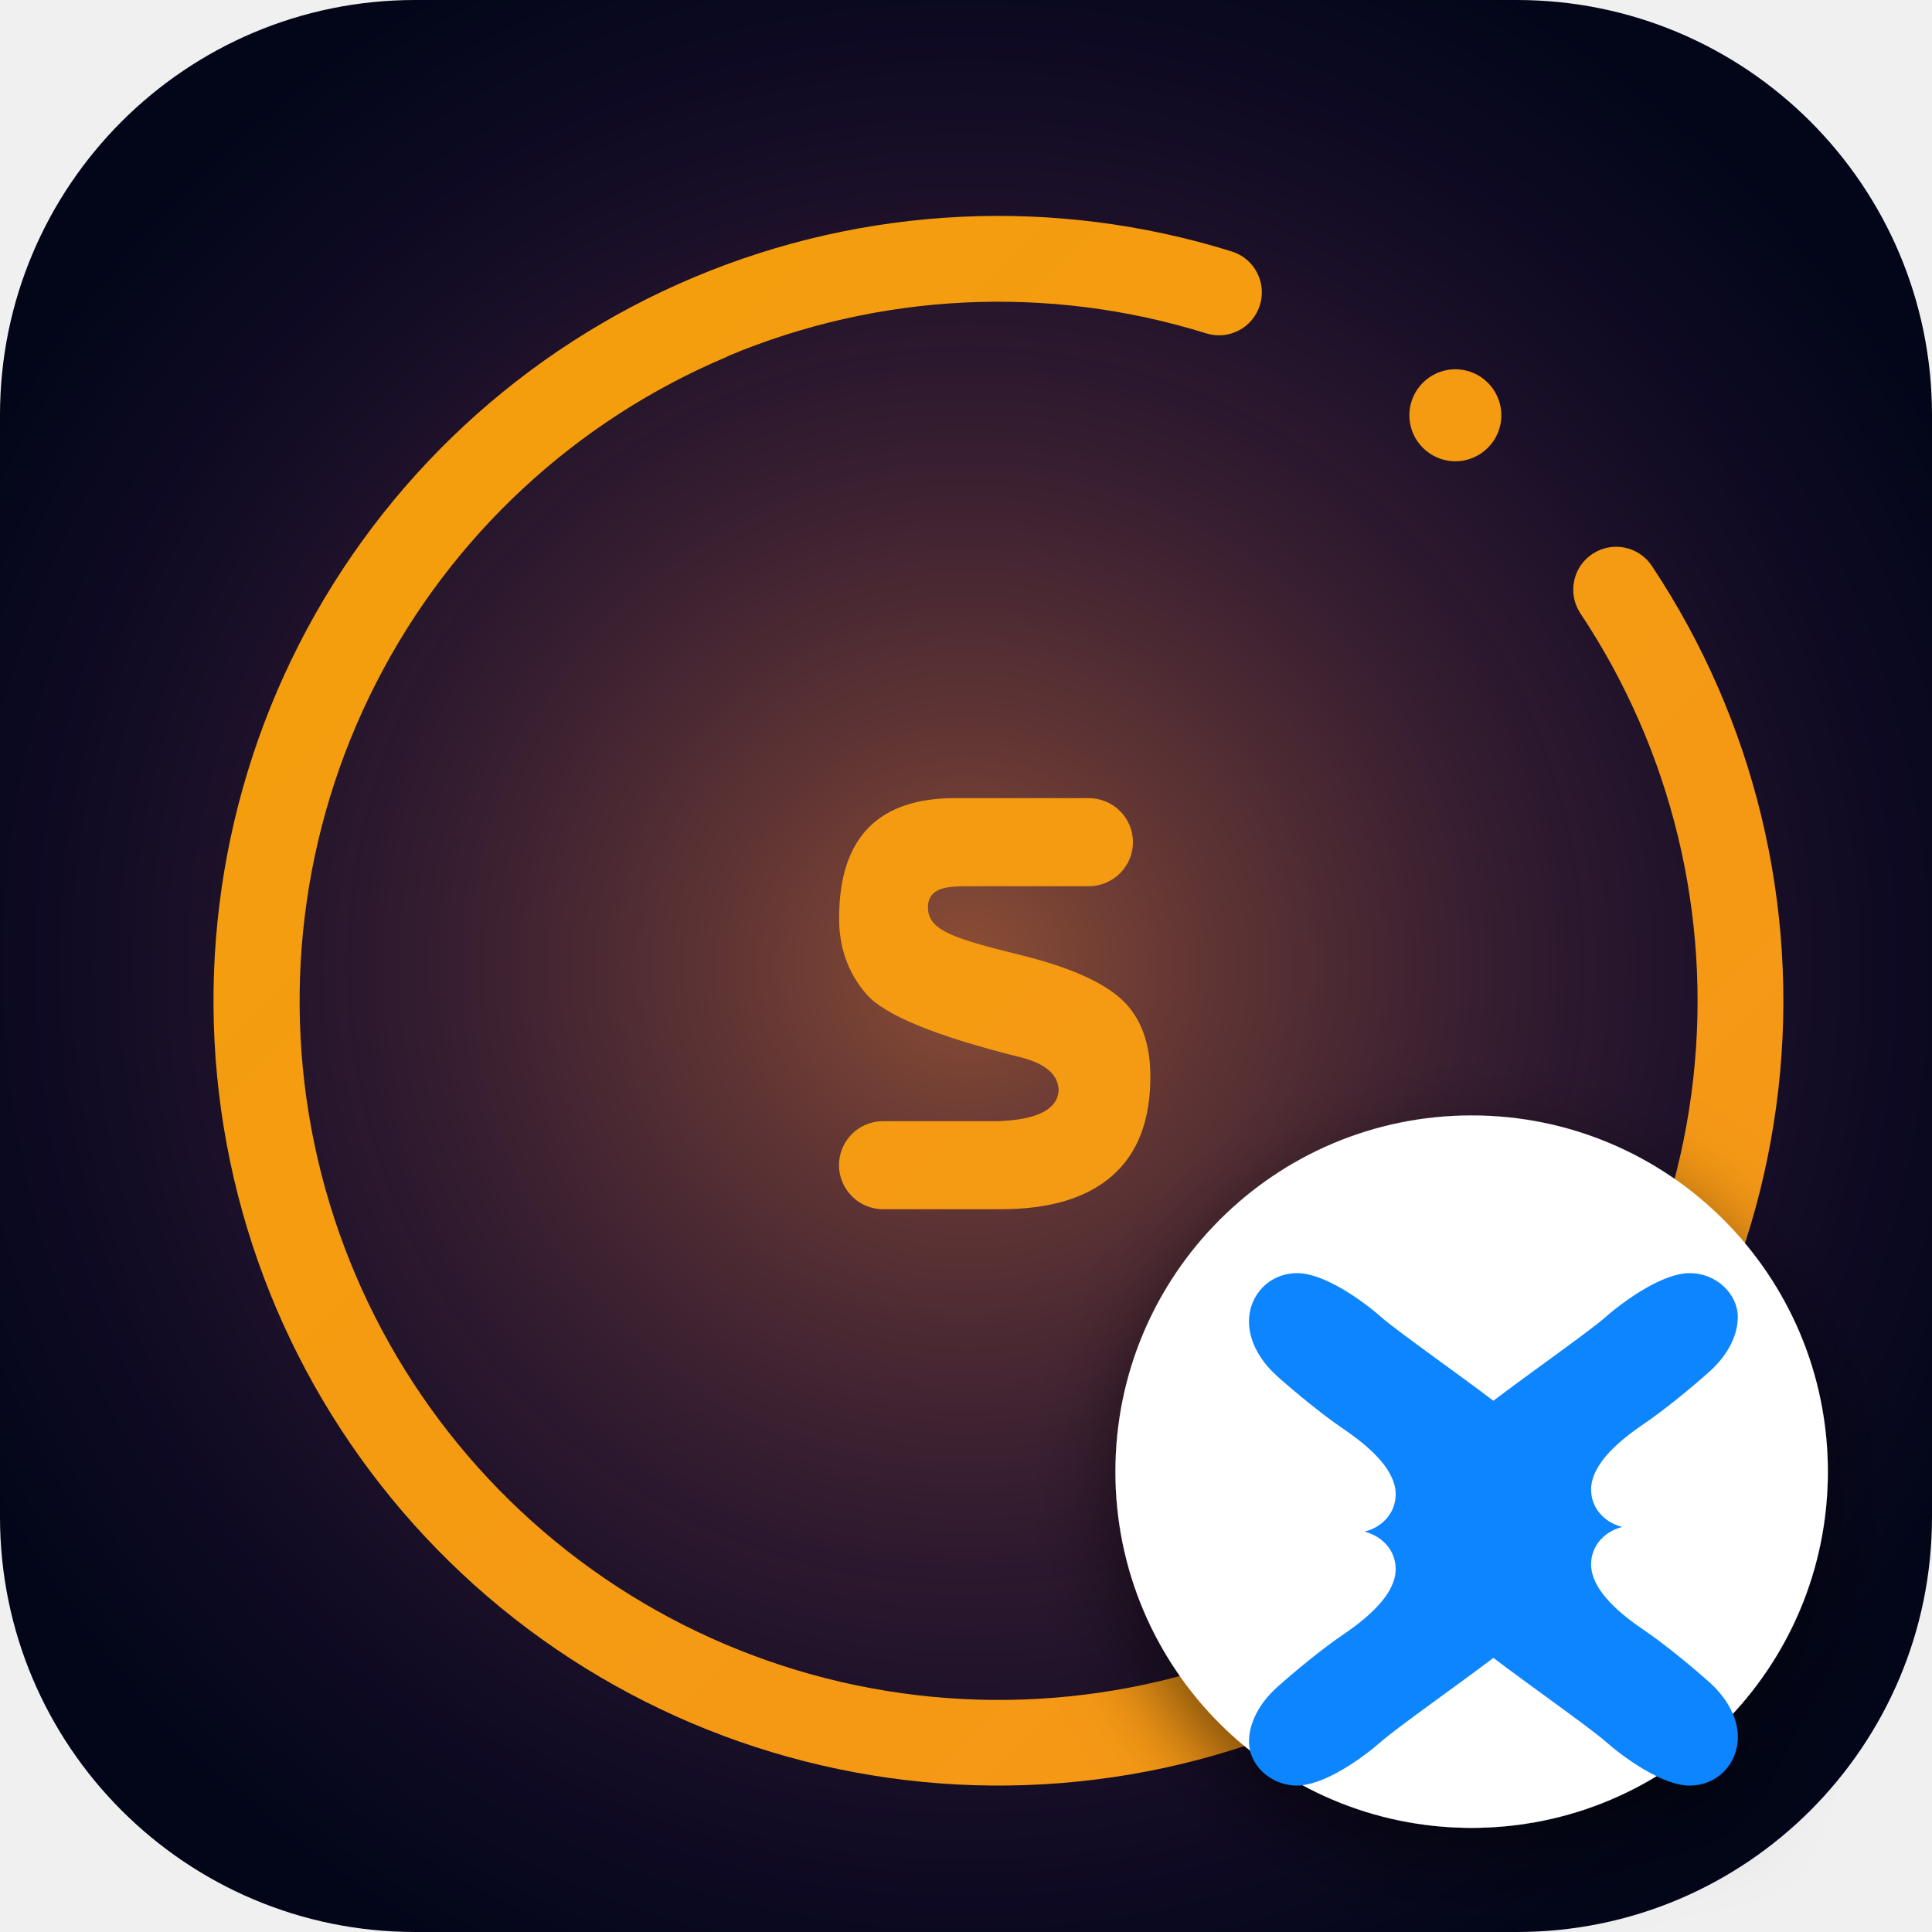
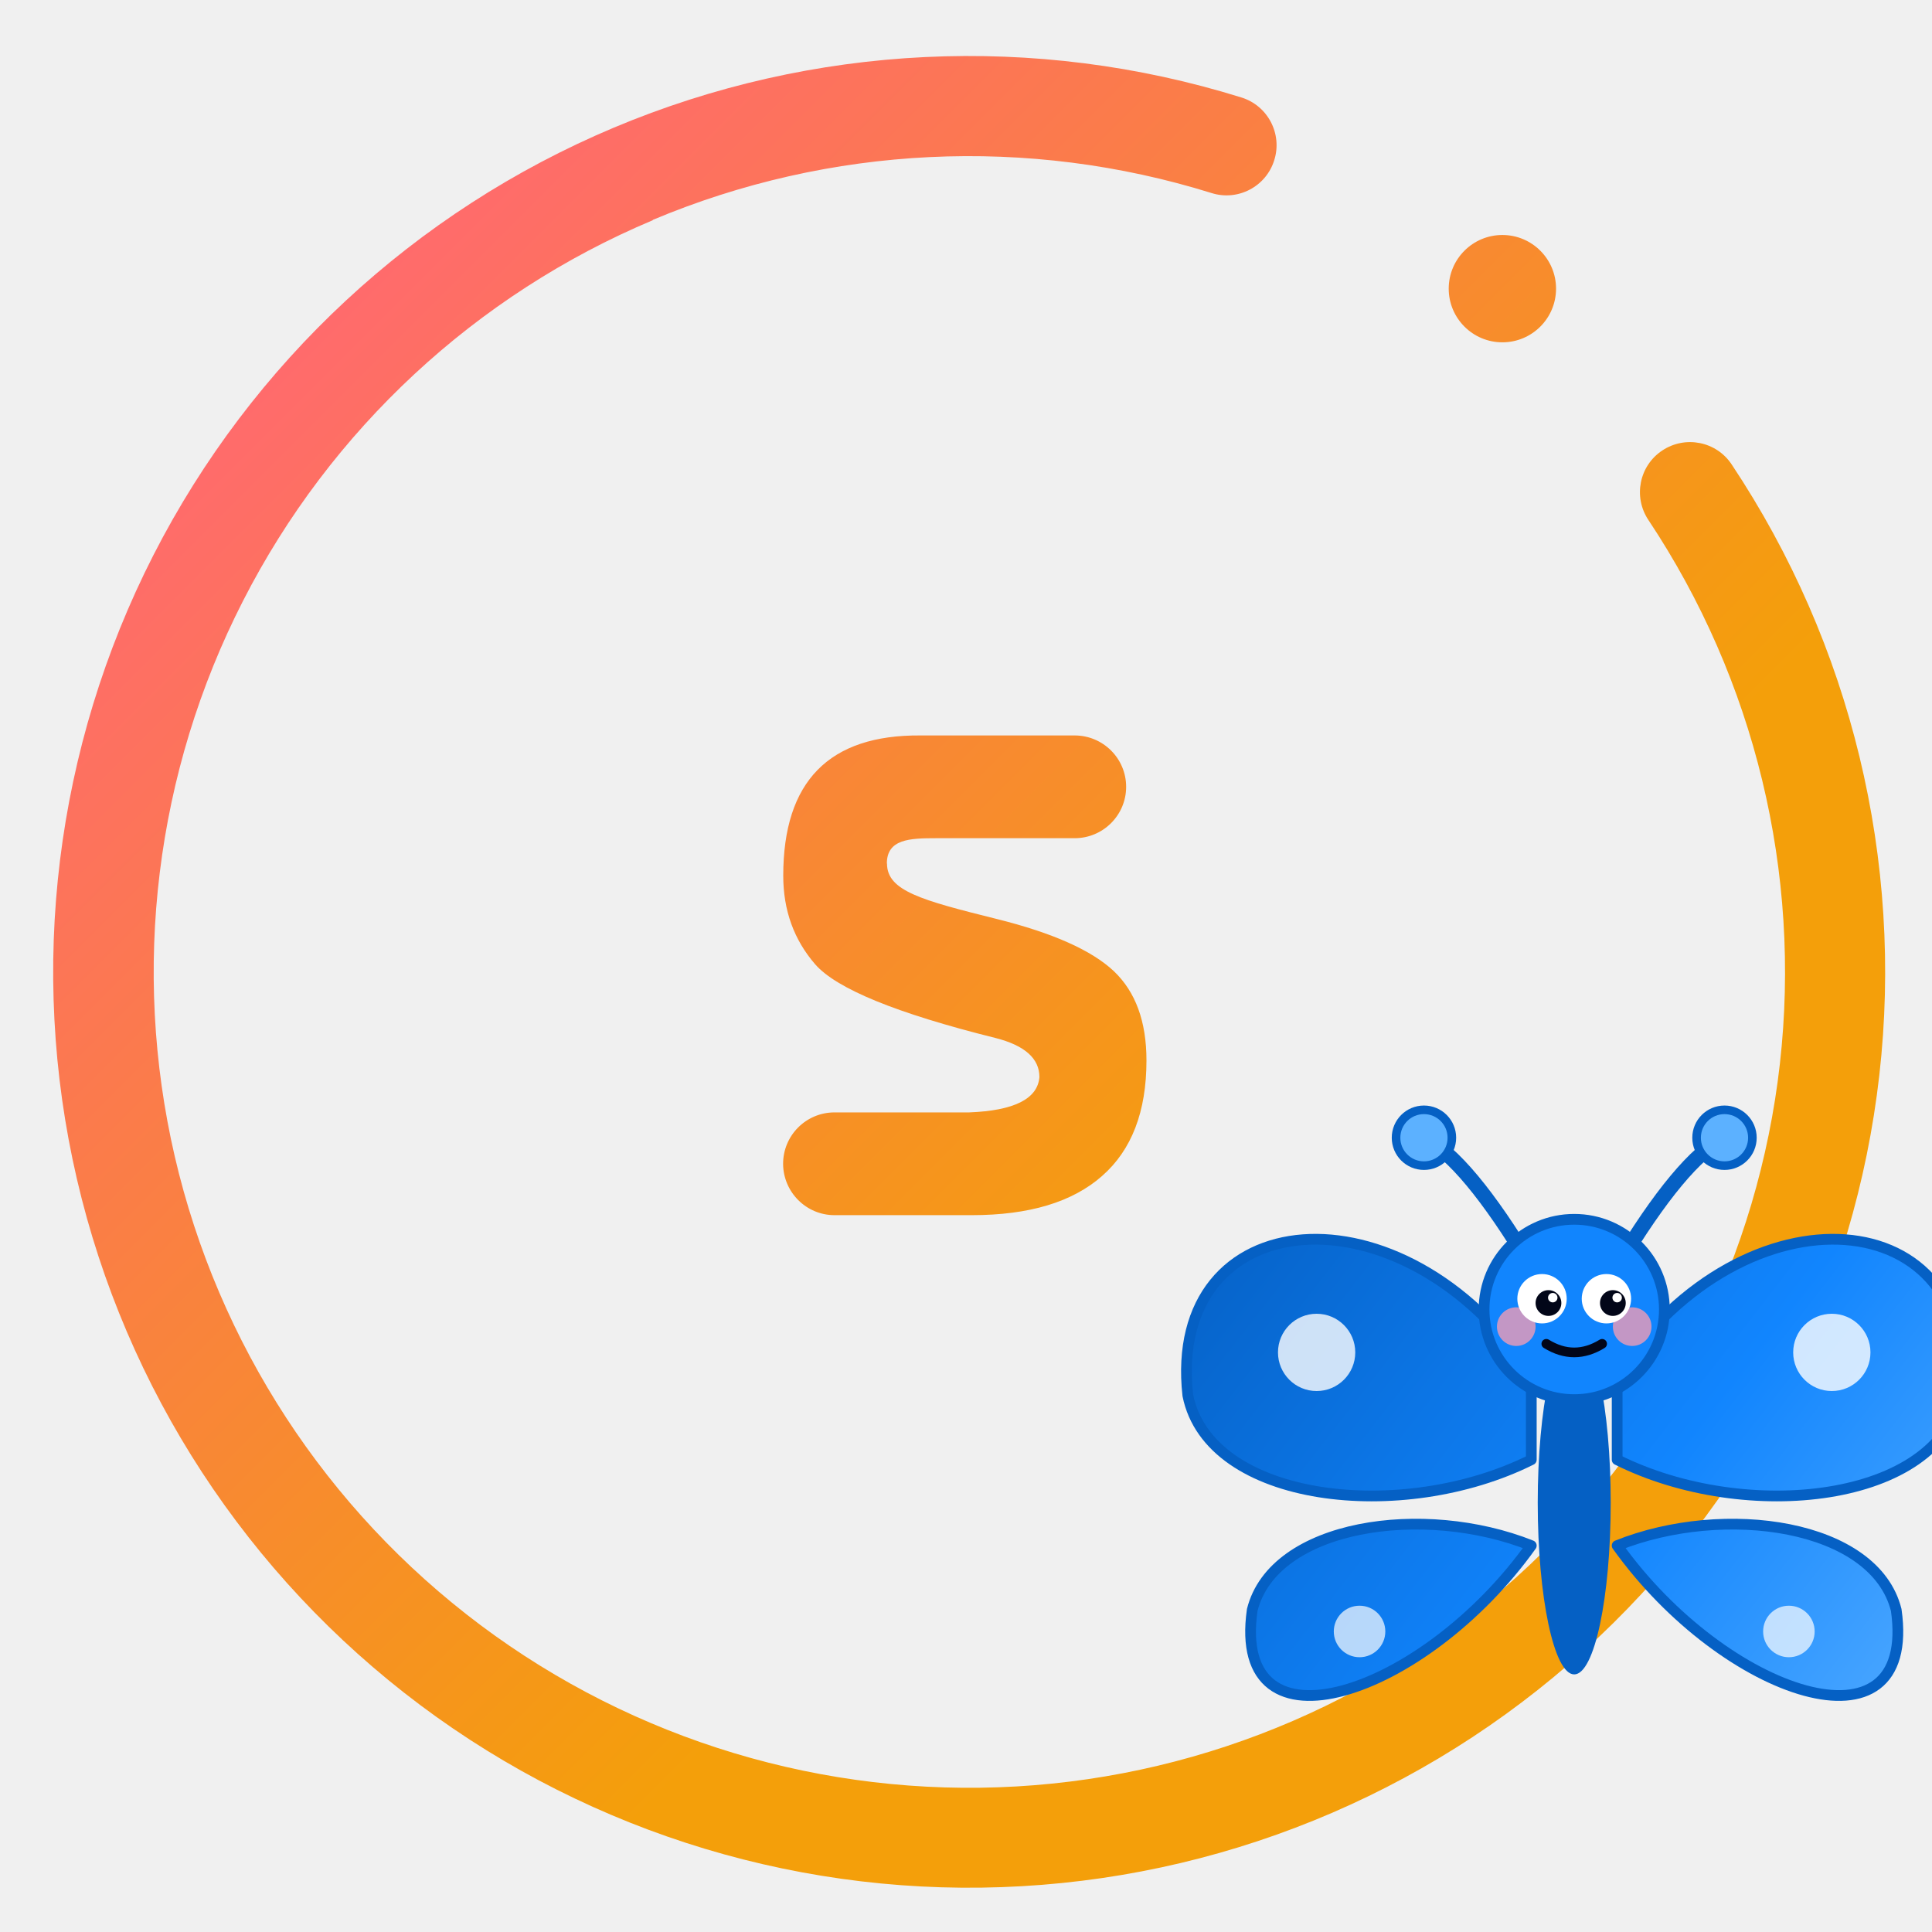
- <svg xmlns="http://www.w3.org/2000/svg" viewBox="0 0 1024 1024">
-   <defs>
-     <linearGradient id="smoo-gradient" x1="0" y1="0" x2="1024" y2="1024" gradientUnits="userSpaceOnUse">
-       <stop offset="0%" stop-color="#f49f0a" />
-       <stop offset="55%" stop-color="#fb7a4d" />
-       <stop offset="100%" stop-color="#ff6b6c" />
-     </linearGradient>
-     <radialGradient id="smoo-glow" cx="512" cy="512" r="600" gradientUnits="userSpaceOnUse">
-       <stop offset="0%" stop-color="#ff8a4b" stop-opacity="0.55" />
-       <stop offset="100%" stop-color="#5b1a8a" stop-opacity="0" />
-     </radialGradient>
-     <filter id="bird-shadow" x="-20%" y="-20%" width="140%" height="140%">
-       <feGaussianBlur in="SourceAlpha" stdDeviation="14" />
-       <feOffset dx="0" dy="10" result="off" />
-       <feComponentTransfer>
-         <feFuncA type="linear" slope="0.55" />
-       </feComponentTransfer>
-       <feMerge>
-         <feMergeNode />
-         <feMergeNode in="SourceGraphic" />
-       </feMerge>
-     </filter>
-   </defs>
-   <rect x="0" y="0" width="1024" height="1024" rx="220" ry="220" fill="#020618" />
-   <rect x="0" y="0" width="1024" height="1024" rx="220" ry="220" fill="url(#smoo-glow)" />
-   <g transform="translate(89,89) scale(6.5)">
-     <path fill="url(#smoo-gradient)" fill-rule="evenodd" d="M45.63,15.38c-12.39,5.21-22.54,14.64-28.65,26.61-6.12,11.97-7.8,25.72-4.77,38.81,3.04,13.09,10.6,24.69,21.36,32.75,10.76,8.06,24.02,12.05,37.44,11.28,13.42-.77,26.13-6.26,35.9-15.5,9.76-9.24,15.95-21.63,17.46-34.99,1.51-13.36-1.74-26.82-9.19-38.01-1.07-1.61-.64-3.78.97-4.85,1.61-1.07,3.78-.64,4.85.97,8.36,12.56,12.02,27.68,10.32,42.67-1.7,15-8.64,28.91-19.61,39.28-10.96,10.37-25.24,16.54-40.31,17.4-15.07.87-29.96-3.62-42.04-12.66-12.08-9.05-20.58-22.07-23.99-36.77-3.41-14.7-1.51-30.14,5.35-43.58,6.87-13.44,18.26-24.02,32.17-29.87,13.91-5.85,29.44-6.6,43.85-2.11,1.85.57,2.88,2.54,2.3,4.38-.57,1.85-2.54,2.88-4.38,2.3-12.83-4-26.67-3.33-39.06,1.88ZM108.73,20.17c0,2.07-1.68,3.75-3.75,3.75s-3.75-1.68-3.75-3.75,1.68-3.75,3.75-3.75,3.75,1.68,3.75,3.75ZM61.98,60.34c0,1.91,2.39,2.56,7.69,3.88,3.89.97,6.6,2.18,8.15,3.63,1.53,1.45,2.29,3.53,2.29,6.25,0,3.57-1.03,6.26-3.11,8.08-2.07,1.82-5.09,2.73-9.09,2.73h-9.6c-1.97,0-3.57-1.6-3.59-3.57-.01-1.99,1.6-3.61,3.59-3.61h9.41c3.15-.12,4.79-.95,4.91-2.47,0-1.3-1.03-2.21-3.07-2.73-6.91-1.72-11.11-3.44-12.6-5.15-1.48-1.71-2.23-3.77-2.23-6.19,0-6.59,3.2-9.85,9.59-9.8h10.77c1.99,0,3.6,1.61,3.6,3.59s-1.61,3.59-3.6,3.59h-9.69c-1.83,0-3.43.06-3.43,1.77Z" />
-   </g>
-   <g transform="translate(620,620) scale(1.6)" filter="url(#bird-shadow)">
-     <circle cx="100" cy="100" r="118" fill="#ffffff" />
-     <g transform="translate(20,28) scale(0.78)" fill="#1185fe">
-       <path d="M111.8 62.2C97.1 51 71.3 32.9 64.2 26.7 56.4 19.8 40 8 28.5 8 16.8 8 8 17.1 8 28.6c0 7.6 4 16 12 23.2 7.4 6.6 19 16.2 28 22.3 13 8.8 22.3 18.3 22.3 27.8 0 7.7-5.4 13.9-13.2 15.9 7.8 2 13.2 8.2 13.2 15.9 0 9.5-9.3 19-22.3 27.8-9 6.1-20.6 15.7-28 22.3-8 7.2-12 15.6-12 23.2C8 216.5 16.8 225.6 28.5 225.6c11.5 0 27.9-11.8 35.7-18.7 7.1-6.2 32.9-24.3 47.6-35.5 14.7 11.2 40.5 29.3 47.6 35.5 7.8 6.9 24.2 18.7 35.7 18.7 11.7 0 20.5-9.1 20.5-20.6 0-7.6-4-16-12-23.2-7.4-6.6-19-16.2-28-22.3-13-8.8-22.3-18.3-22.3-27.8 0-7.7 5.4-13.9 13.2-15.9-7.8-2-13.2-8.2-13.2-15.9 0-9.5 9.3-19 22.3-27.8 9-6.1 20.6-15.7 28-22.3 8-7.2 12-15.6 12-23.2C215.6 17.1 206.8 8 195.1 8c-11.5 0-27.9 11.8-35.7 18.7-7.1 6.2-32.9 24.3-47.6 35.5z" />
+ <svg xmlns="http://www.w3.org/2000/svg" viewBox="0 0 135 135">
+   <linearGradient id="a" gradientUnits="userSpaceOnUse" x1="112.93" x2="22.42" y1="113.22" y2="22.71">
+     <stop offset=".3" stop-color="#f49f0a" />
+     <stop offset=".79" stop-color="#fb7a4d" />
+     <stop offset="1" stop-color="#ff6b6c" />
+   </linearGradient>
+   <linearGradient id="b" gradientUnits="userSpaceOnUse" x1="-18" x2="18" y1="-14" y2="14">
+     <stop offset="0" stop-color="#0560c4" />
+     <stop offset=".55" stop-color="#1185fe" />
+     <stop offset="1" stop-color="#5cb1ff" />
+   </linearGradient>
+   <path d="m45.63 15.38c-12.39 5.21-22.54 14.64-28.65 26.61-6.12 11.97-7.8 25.72-4.77 38.81 3.04 13.09 10.6 24.69 21.36 32.75s24.02 12.05 37.44 11.28 26.13-6.26 35.9-15.5c9.76-9.24 15.95-21.63 17.46-34.99s-1.74-26.82-9.19-38.01c-1.07-1.61-.64-3.78.97-4.85s3.78-.64 4.85.97c8.36 12.56 12.02 27.68 10.32 42.67-1.7 15-8.64 28.91-19.61 39.28-10.96 10.37-25.24 16.54-40.31 17.4-15.07.87-29.96-3.62-42.04-12.66-12.08-9.05-20.58-22.07-23.99-36.77s-1.51-30.14 5.35-43.58c6.87-13.44 18.26-24.02 32.17-29.87s29.44-6.6 43.85-2.11c1.85.57 2.88 2.54 2.3 4.38-.57 1.85-2.54 2.88-4.38 2.3-12.83-4-26.67-3.33-39.06 1.88zm63.1 4.79c0 2.07-1.68 3.75-3.75 3.75s-3.75-1.68-3.75-3.75 1.68-3.75 3.75-3.75 3.75 1.68 3.75 3.75zm-46.75 40.17c0 1.91 2.39 2.56 7.69 3.88 3.89.97 6.6 2.18 8.15 3.63 1.53 1.45 2.29 3.53 2.29 6.25 0 3.57-1.03 6.26-3.11 8.08-2.07 1.82-5.09 2.73-9.09 2.73h-9.6c-1.97 0-3.57-1.6-3.59-3.57-.01-1.99 1.6-3.61 3.59-3.61h9.41c3.15-.12 4.79-.95 4.91-2.47 0-1.3-1.03-2.21-3.07-2.73-6.91-1.72-11.11-3.44-12.6-5.15-1.48-1.71-2.23-3.77-2.23-6.19 0-6.59 3.2-9.85 9.59-9.8h10.77c1.99 0 3.6 1.61 3.6 3.59s-1.61 3.59-3.6 3.59h-9.69c-1.83 0-3.43.06-3.43 1.77z" fill="url(#a)" fill-rule="evenodd" />
+   <g transform="translate(110 105) scale(1.5)">
+     <g stroke="#0560c4">
+       <path d="m-2-11q-3-5-5-6" fill="none" stroke-linecap="round" stroke-width=".7" />
+       <path d="m2-11q3-5 5-6" fill="none" stroke-linecap="round" stroke-width=".7" />
+       <circle cx="-7" cy="-17" fill="#5cb1ff" r="1.3" stroke-width=".4" />
+       <circle cx="7" cy="-17" fill="#5cb1ff" r="1.3" stroke-width=".4" />
+       <g fill="url(#b)" stroke-linejoin="round" stroke-width=".5">
+         <path d="m-2-6c-6-9-17-8-16 1 1 5 10 6 16 3z" />
+         <path d="m2-6c6-9 17-8 16 1-1 5-10 6-16 3z" />
+         <path d="m-2 2c-5 7-14 10-13 3 1-4 8-5 13-3z" />
+         <path d="m2 2c5 7 14 10 13 3-1-4-8-5-13-3z" />
+       </g>
    </g>
+     <circle cx="-12" cy="-7" fill="#fff" opacity=".8" r="1.8" />
+     <circle cx="12" cy="-7" fill="#fff" opacity=".8" r="1.8" />
+     <circle cx="-10" cy="6" fill="#fff" opacity=".7" r="1.2" />
+     <circle cx="10" cy="6" fill="#fff" opacity=".7" r="1.2" />
+     <ellipse fill="#0560c4" rx="1.7" ry="8" />
+     <circle cy="-9" fill="#1185fe" r="4.2" stroke="#0560c4" stroke-width=".5" />
+     <circle cx="-2.7" cy="-8.2" fill="#ff9eb1" opacity=".75" r=".9" />
+     <circle cx="2.7" cy="-8.2" fill="#ff9eb1" opacity=".75" r=".9" />
+     <circle cx="-1.5" cy="-9.5" fill="#fff" r="1.15" />
+     <circle cx="1.5" cy="-9.5" fill="#fff" r="1.15" />
+     <circle cx="-1.2" cy="-9.3" fill="#020618" r=".6" />
+     <circle cx="1.8" cy="-9.3" fill="#020618" r=".6" />
+     <circle cx="-1" cy="-9.55" fill="#fff" r=".22" />
+     <circle cx="2" cy="-9.55" fill="#fff" r=".22" />
+     <path d="m-1.3-7.4q1.3.8 2.6 0" fill="none" stroke="#020618" stroke-linecap="round" stroke-width=".45" />
  </g>
</svg>
